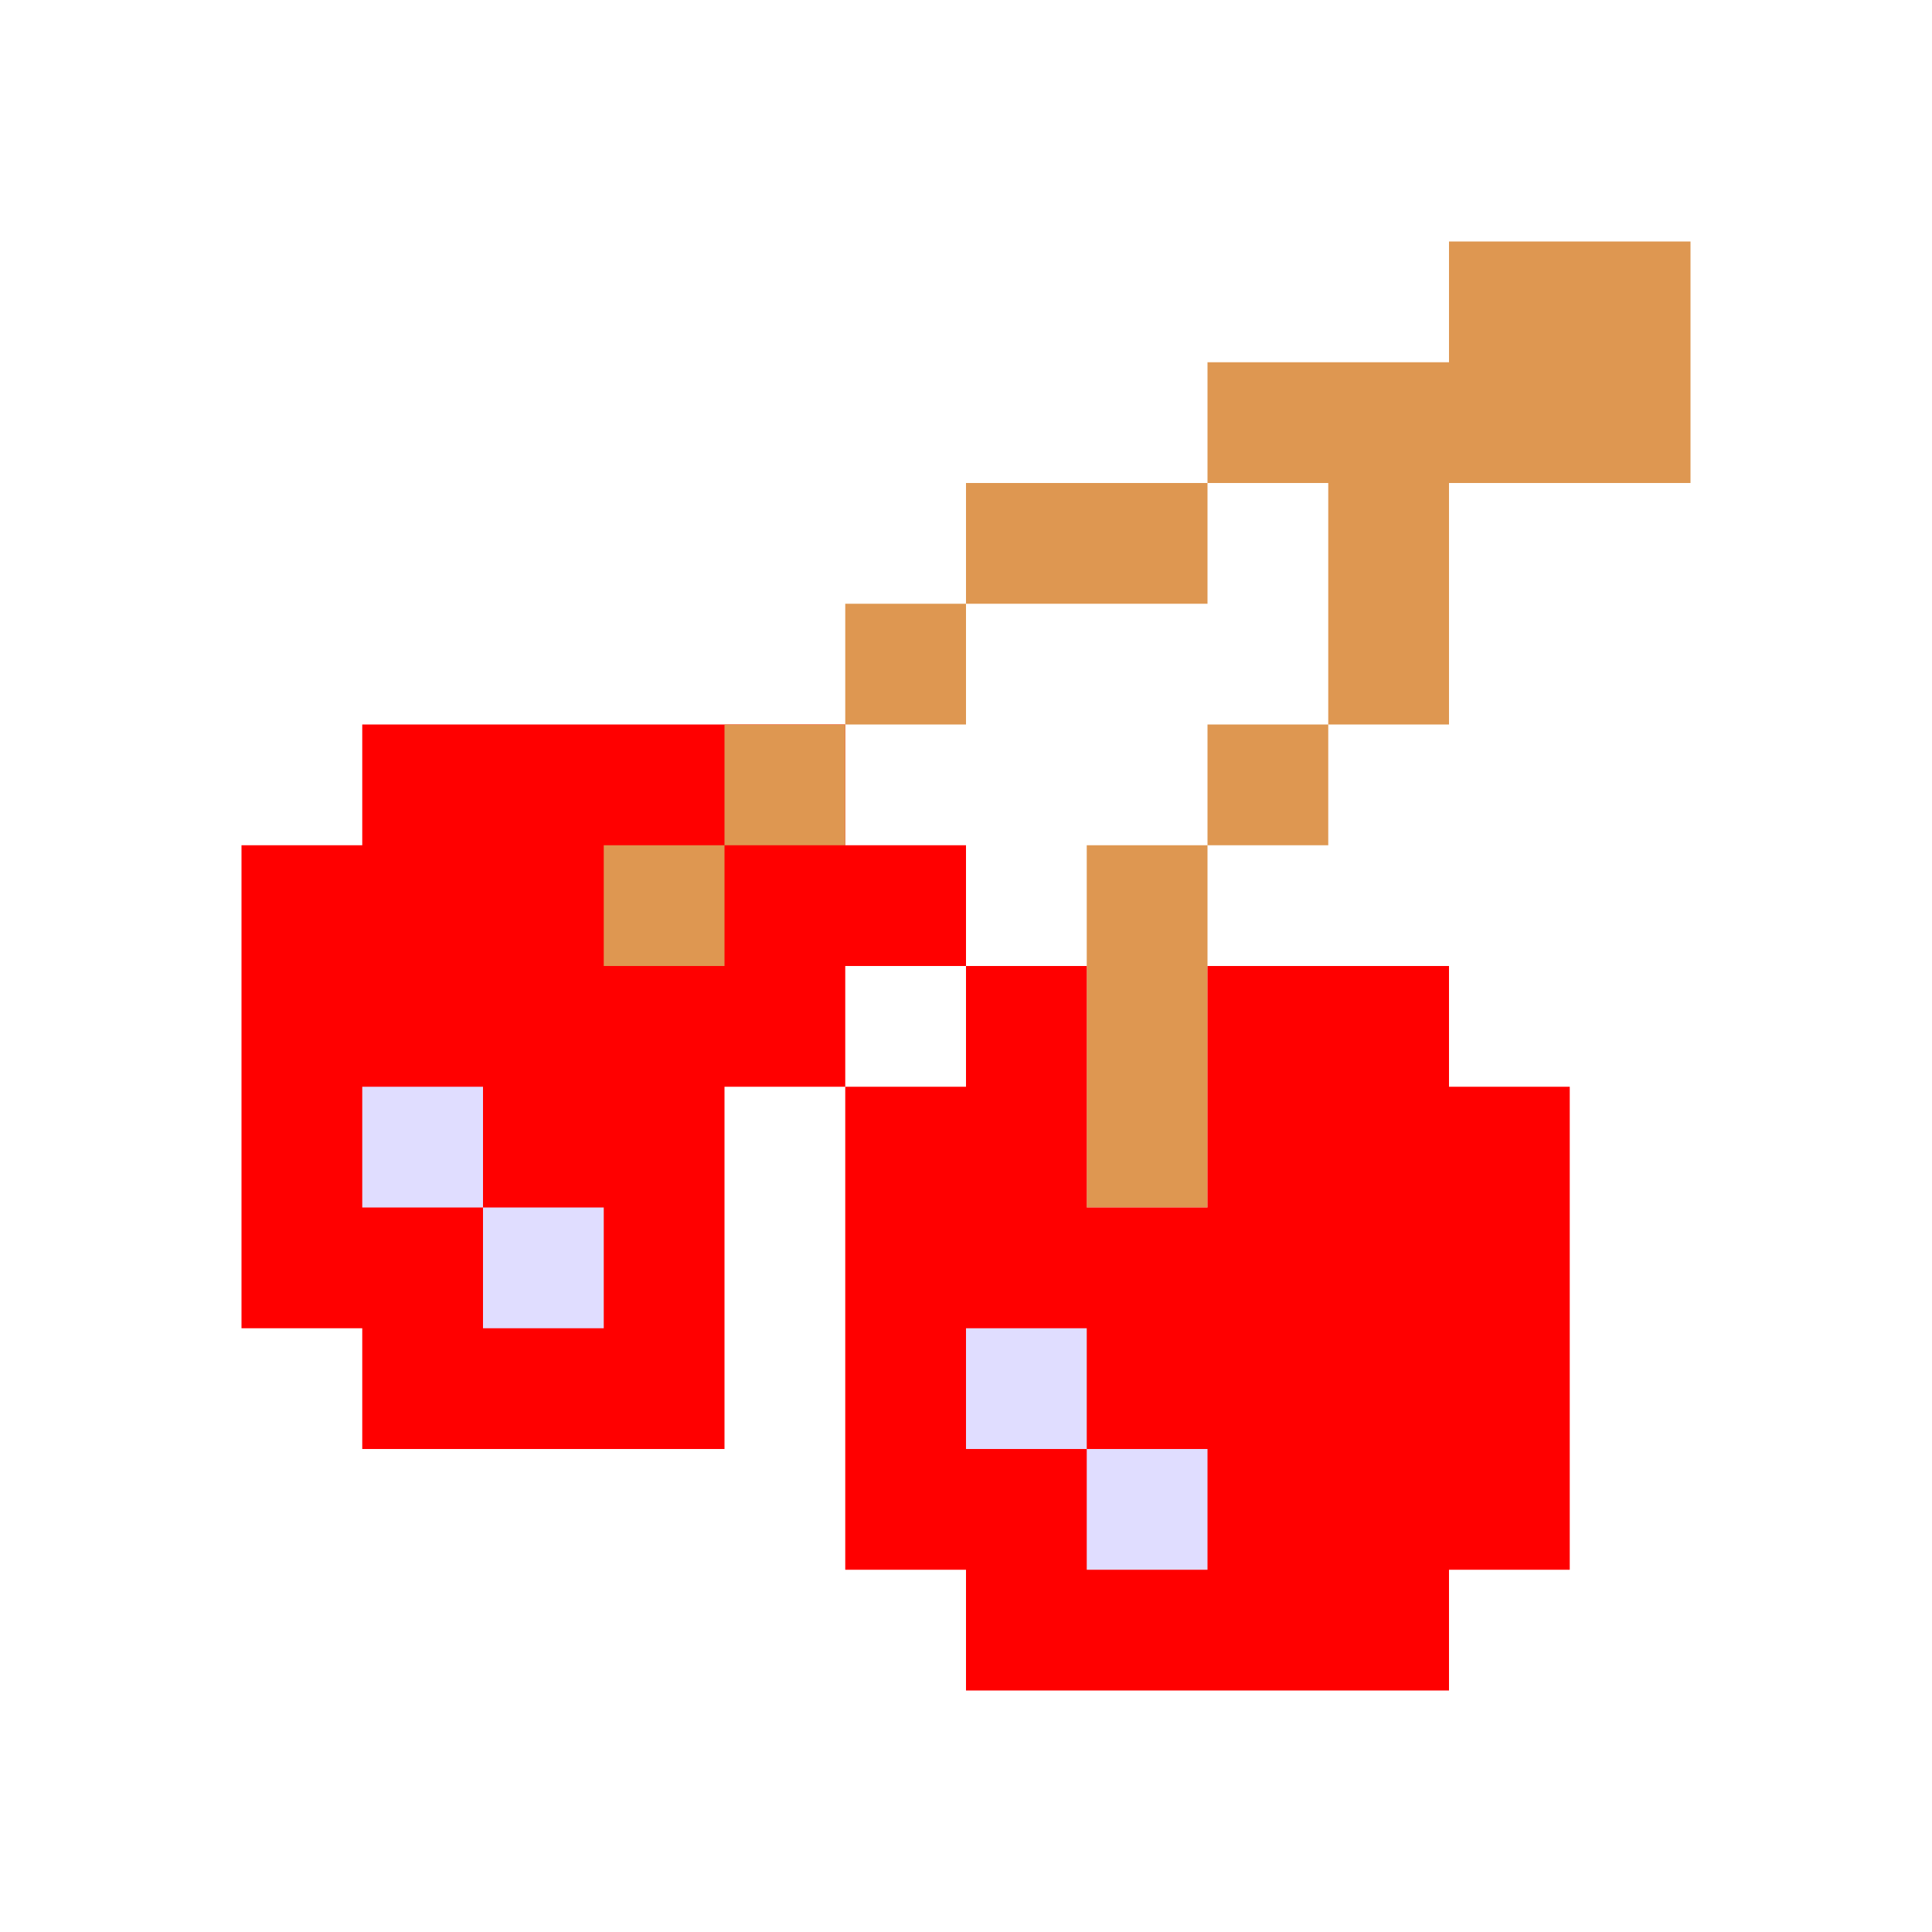
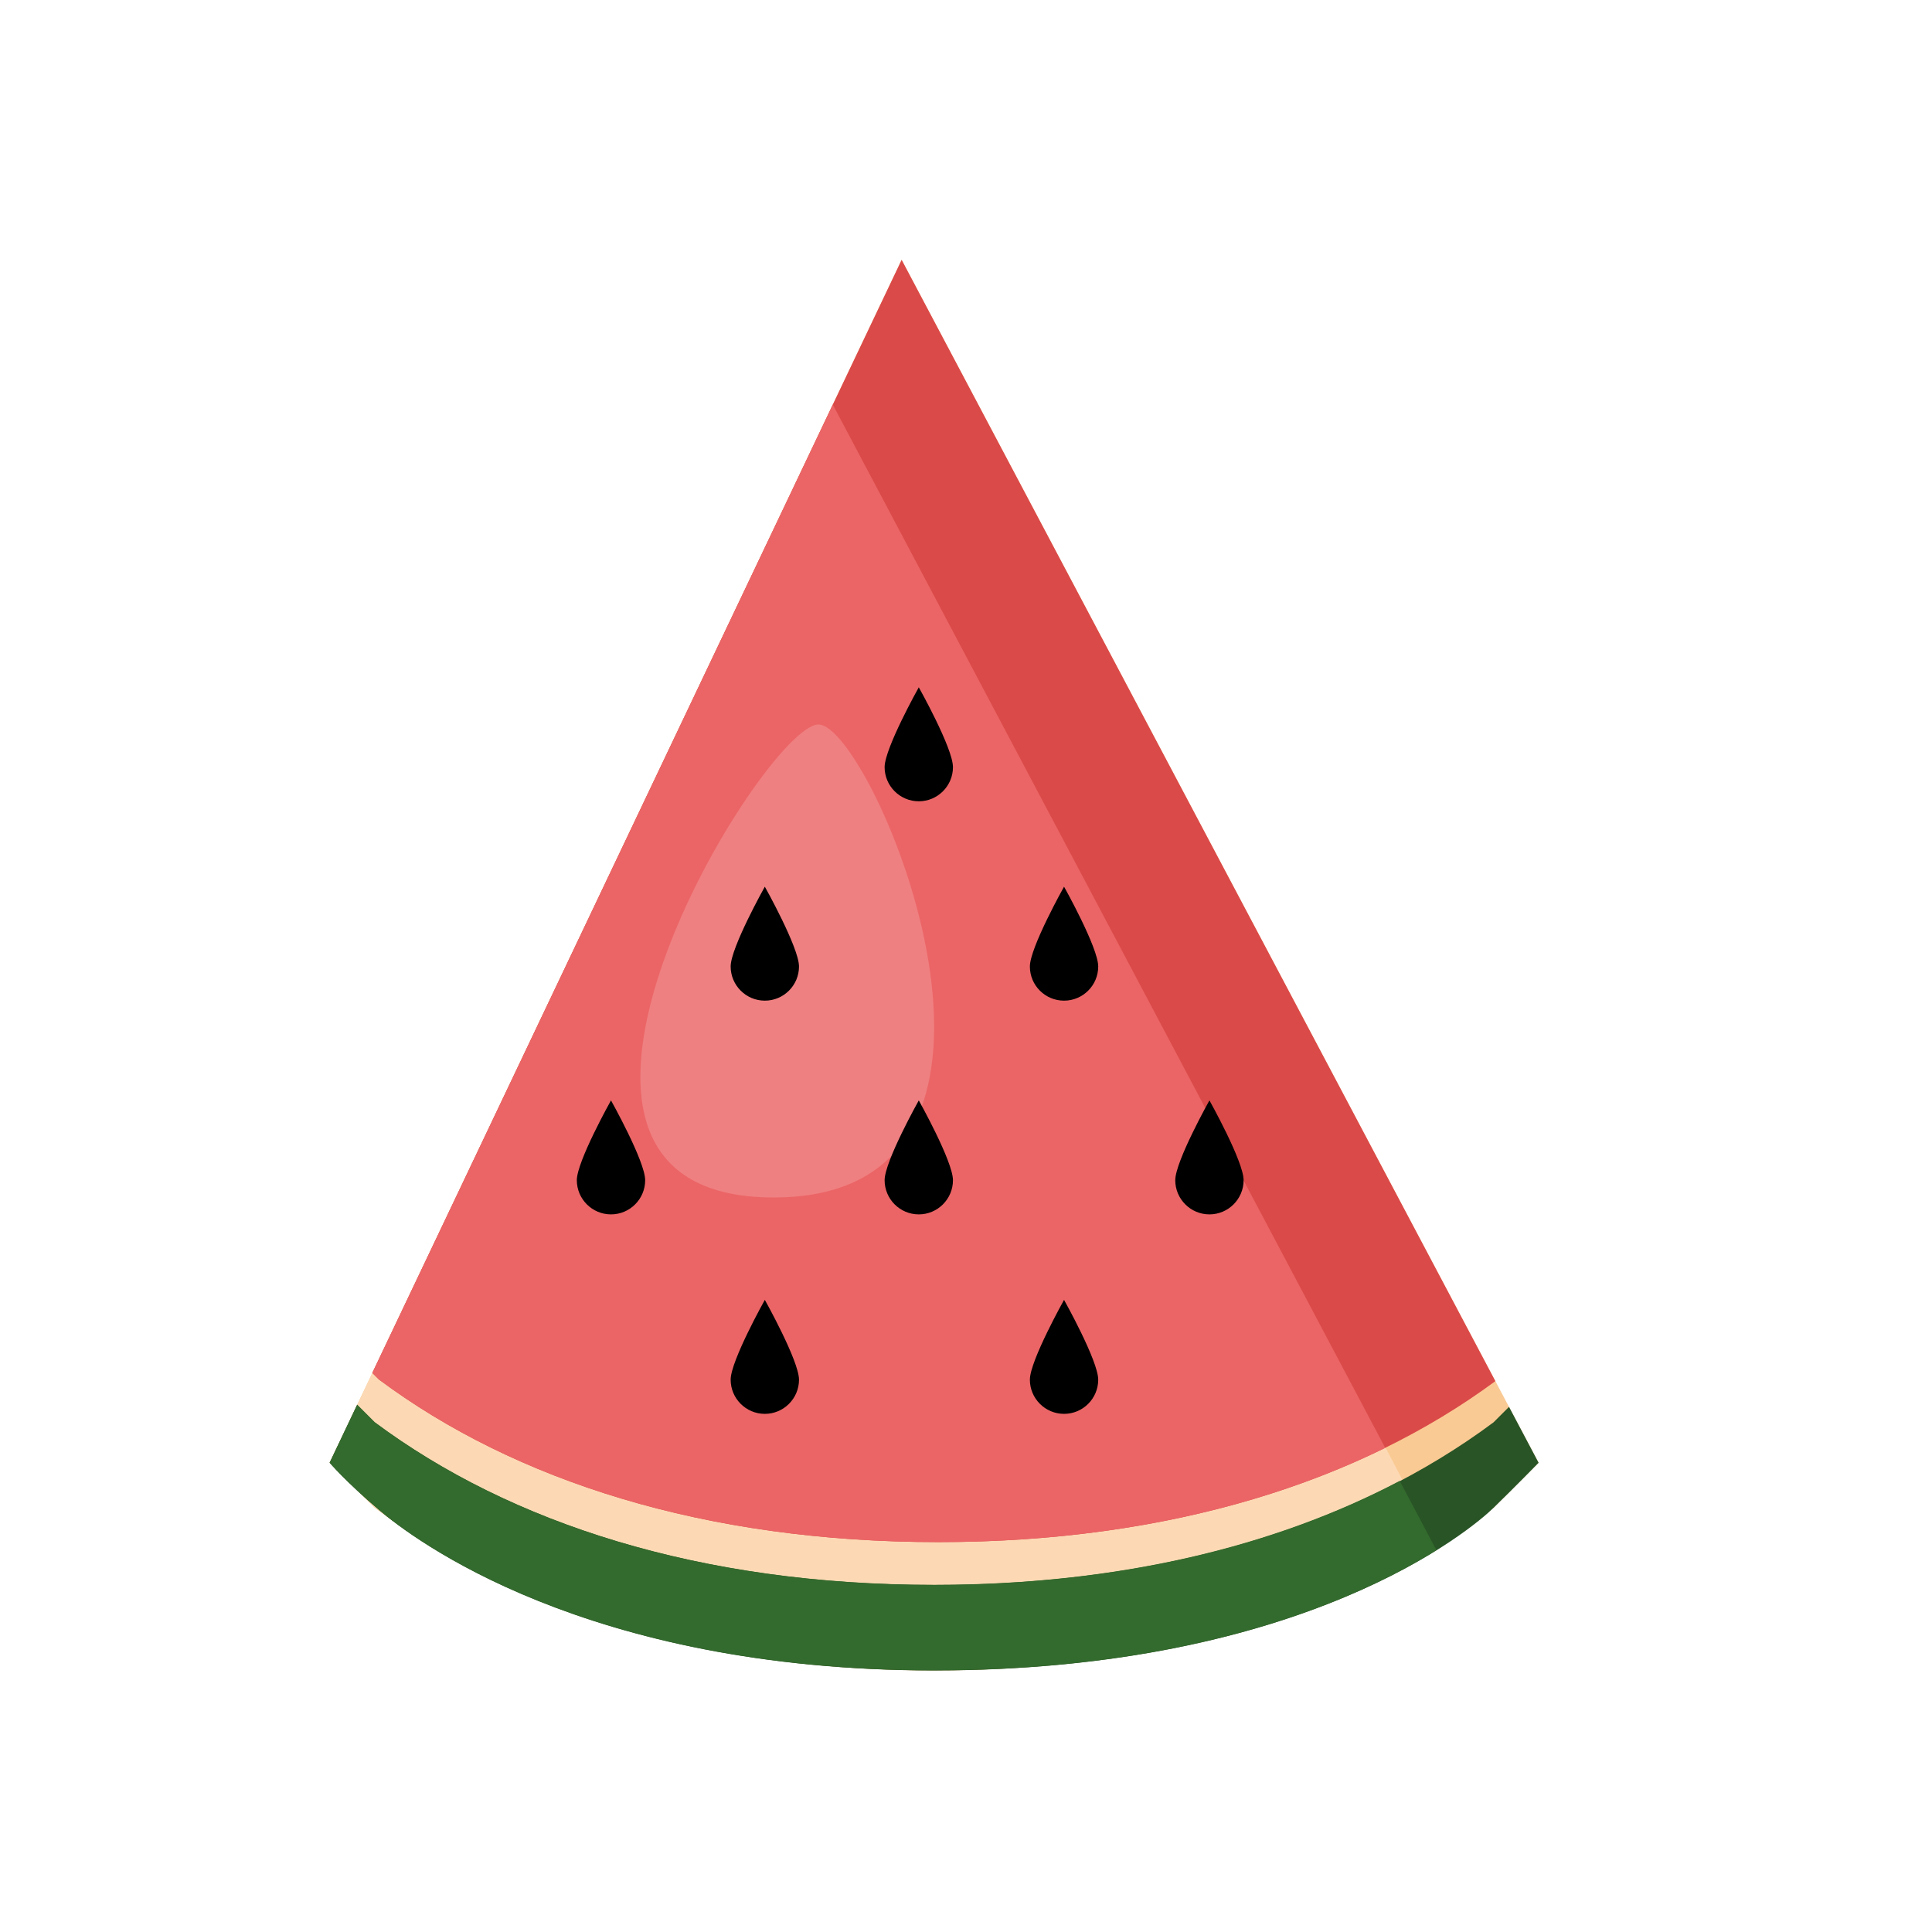
- <svg xmlns="http://www.w3.org/2000/svg" width="16" height="16" viewBox="0 0 16 16" fill="none">
-   <path d="M2 7V11H3V12H6V9H7V8H8V7H7V6H3V7H2Z" fill="#FF0000" />
-   <path d="M3 10V9H4V10H5V11H4V10H3Z" fill="#E0DDFF" />
-   <path d="M6 8H5V7H6V6H7V5H8V4H10V3H12V2H14V4H12V6H11V7H10V10H9V7H10V6H11V4H10V5H8V6H7V7H6V8Z" fill="#DE9751" />
-   <path d="M10 8V10H9V8H8V9H7V13H8V14H12V13H13V9H12V8H10Z" fill="#FF0000" />
-   <path d="M8 12V11H9V12H10V13H9V12H8Z" fill="#E0DDFF" />
+ <svg xmlns="http://www.w3.org/2000/svg" version="1.1" id="Ebene_1" x="0px" y="0px" viewBox="0 0 16 16" style="enable-background:new 0 0 16 16;" xml:space="preserve">
+   <style type="text/css">
+ 	.st0{fill:#FACA94;}
+ 	.st1{fill:#FCD9B4;}
+ 	.st2{fill:#295426;}
+ 	.st3{fill:#DA4A48;}
+ 	.st4{fill:#EB6566;}
+ 	.st5{fill:#336A2D;}
+ 	.st6{fill:#EF8081;}
+ </style>
+   <g>
+     <path class="st0" d="M2.73,12.114l0.373,0.373c1.124,0.837,2.695,1.347,4.633,1.347   s3.509-0.51,4.633-1.347l0.373-0.373L7.467,2.152L2.73,12.114z" />
+     <path class="st1" d="M11.872,12.748L6.925,3.292l-4.195,8.821l0.373,0.373   c1.124,0.837,2.695,1.347,4.633,1.347C9.441,13.833,10.79,13.413,11.872,12.748z" />
+     <path class="st2" d="M12.369,11.779c-1.124,0.837-2.695,1.347-4.633,1.347   s-3.509-0.51-4.633-1.347l-0.145-0.145l-0.228,0.48c0,0,0.133,0.157,0.409,0.391   c0.275,0.234,1.7,1.329,4.597,1.329c3.074,0,4.453-1.171,4.633-1.347   c0.18-0.175,0.373-0.373,0.373-0.373l-0.245-0.463L12.369,11.779z" />
+     <path class="st3" d="M3.083,11.37l0.054,0.054c1.124,0.837,2.695,1.347,4.633,1.347   c1.927,0,3.491-0.504,4.614-1.333L7.467,2.152L3.083,11.37z" />
+     <path class="st4" d="M11.472,11.991L6.897,3.351l-3.813,8.019l0.054,0.054   c1.124,0.837,2.695,1.347,4.633,1.347C9.221,12.771,10.466,12.485,11.472,11.991z" />
+     <path class="st5" d="M7.467,8.878" />
+     <path class="st6" d="M6.407,9.917c-2.475,0-0.078-3.917,0.371-3.917   C7.226,6,8.882,9.917,6.407,9.917z" />
+     <path d="M7.892,6.353c0,0.156-0.127,0.283-0.283,0.283   c-0.156,0-0.283-0.127-0.283-0.283c0-0.156,0.283-0.661,0.283-0.661   S7.892,6.196,7.892,6.353z" />
+     <path d="M6.617,8.004c0,0.156-0.127,0.283-0.283,0.283   c-0.156,0-0.283-0.127-0.283-0.283c0-0.156,0.283-0.661,0.283-0.661   S6.617,7.848,6.617,8.004z" />
+     <path d="M9.095,8.004c0,0.156-0.127,0.283-0.283,0.283S8.529,8.161,8.529,8.004   c0-0.156,0.283-0.661,0.283-0.661S9.095,7.848,9.095,8.004z" />
+     <path d="M7.892,9.774c0,0.156-0.127,0.283-0.283,0.283   c-0.156,0-0.283-0.127-0.283-0.283s0.283-0.661,0.283-0.661   S7.892,9.618,7.892,9.774z" />
+     <path d="M6.617,11.426c0,0.156-0.127,0.283-0.283,0.283   c-0.156,0-0.283-0.127-0.283-0.283s0.283-0.661,0.283-0.661   S6.617,11.27,6.617,11.426z" />
+     <path d="M9.095,11.426c0,0.156-0.127,0.283-0.283,0.283s-0.283-0.127-0.283-0.283   s0.283-0.661,0.283-0.661S9.095,11.27,9.095,11.426z" />
+     <path d="M10.299,9.774c0,0.156-0.127,0.283-0.283,0.283   c-0.156,0-0.283-0.127-0.283-0.283s0.283-0.661,0.283-0.661   S10.299,9.618,10.299,9.774z" />
+     <path d="M5.343,9.774c0,0.156-0.127,0.283-0.283,0.283   c-0.156,0-0.283-0.127-0.283-0.283s0.283-0.661,0.283-0.661   S5.343,9.618,5.343,9.774z" />
+     <path class="st5" d="M11.896,12.838l-0.304-0.574c-1.032,0.543-2.33,0.861-3.856,0.861   c-1.938,0-3.509-0.51-4.633-1.347l-0.145-0.145l-0.228,0.48   c0,0,0.133,0.157,0.409,0.391c0.275,0.234,1.7,1.329,4.597,1.329   C9.918,13.833,11.245,13.243,11.896,12.838z" />
+   </g>
</svg>
